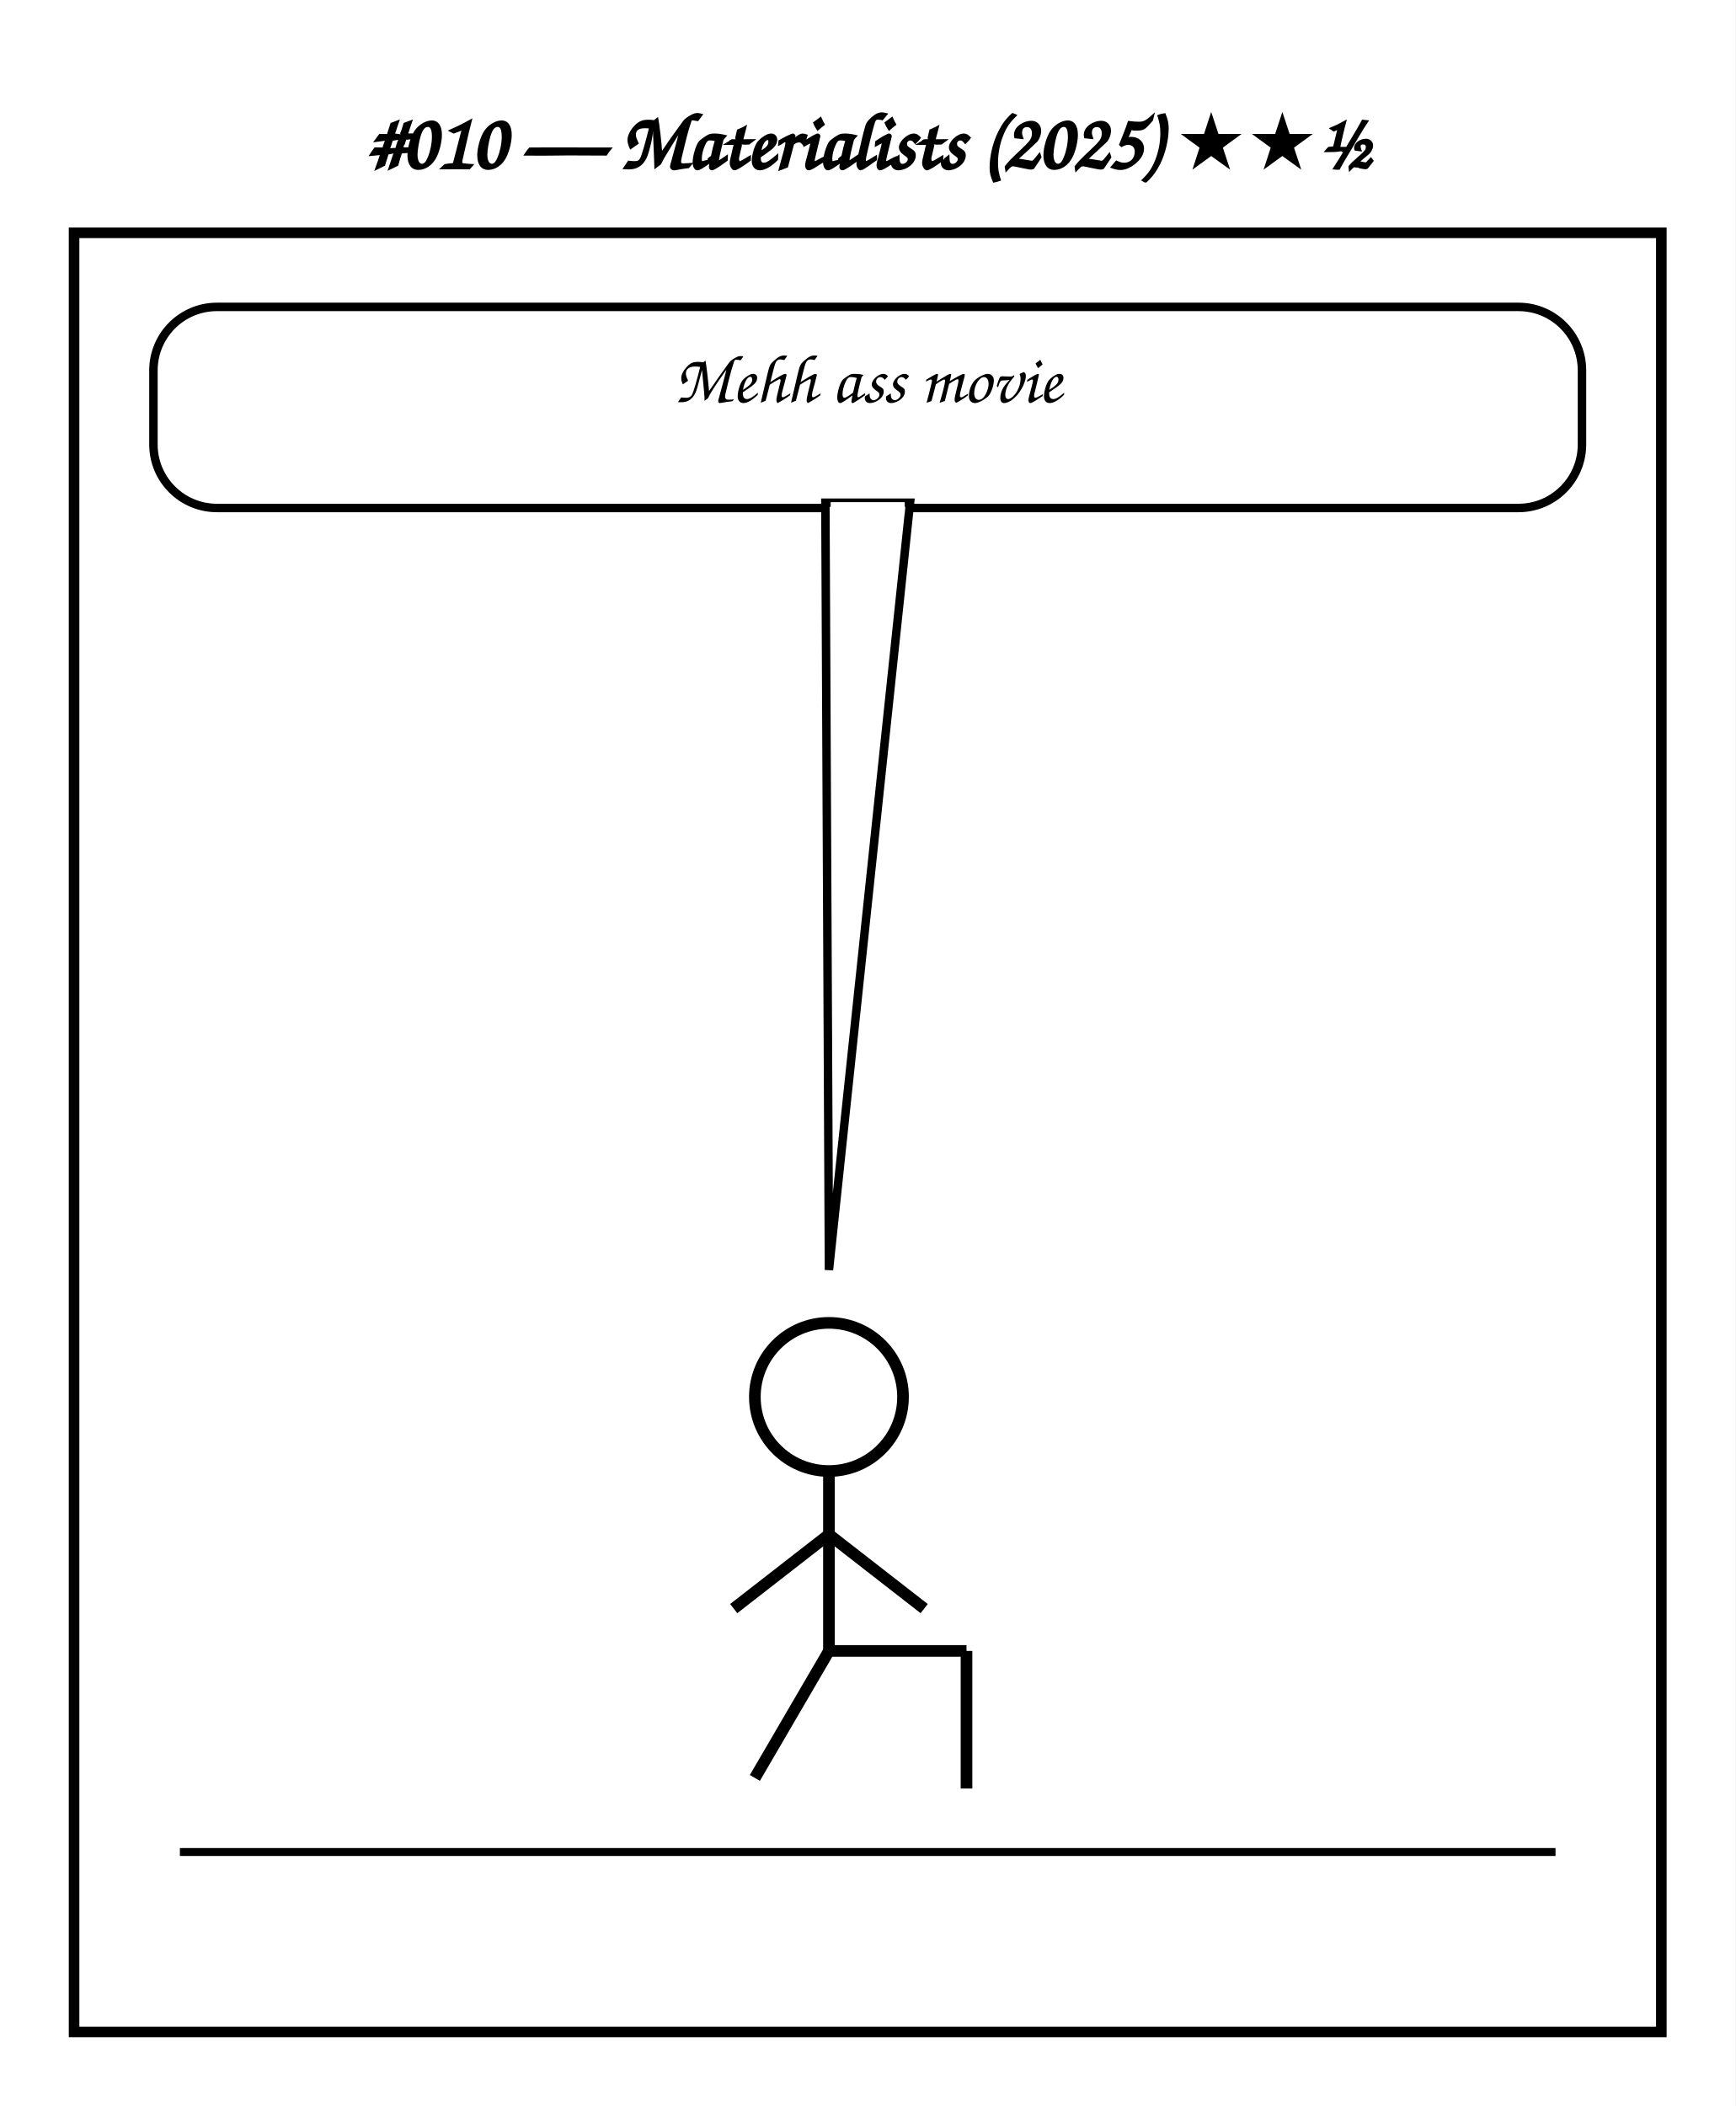
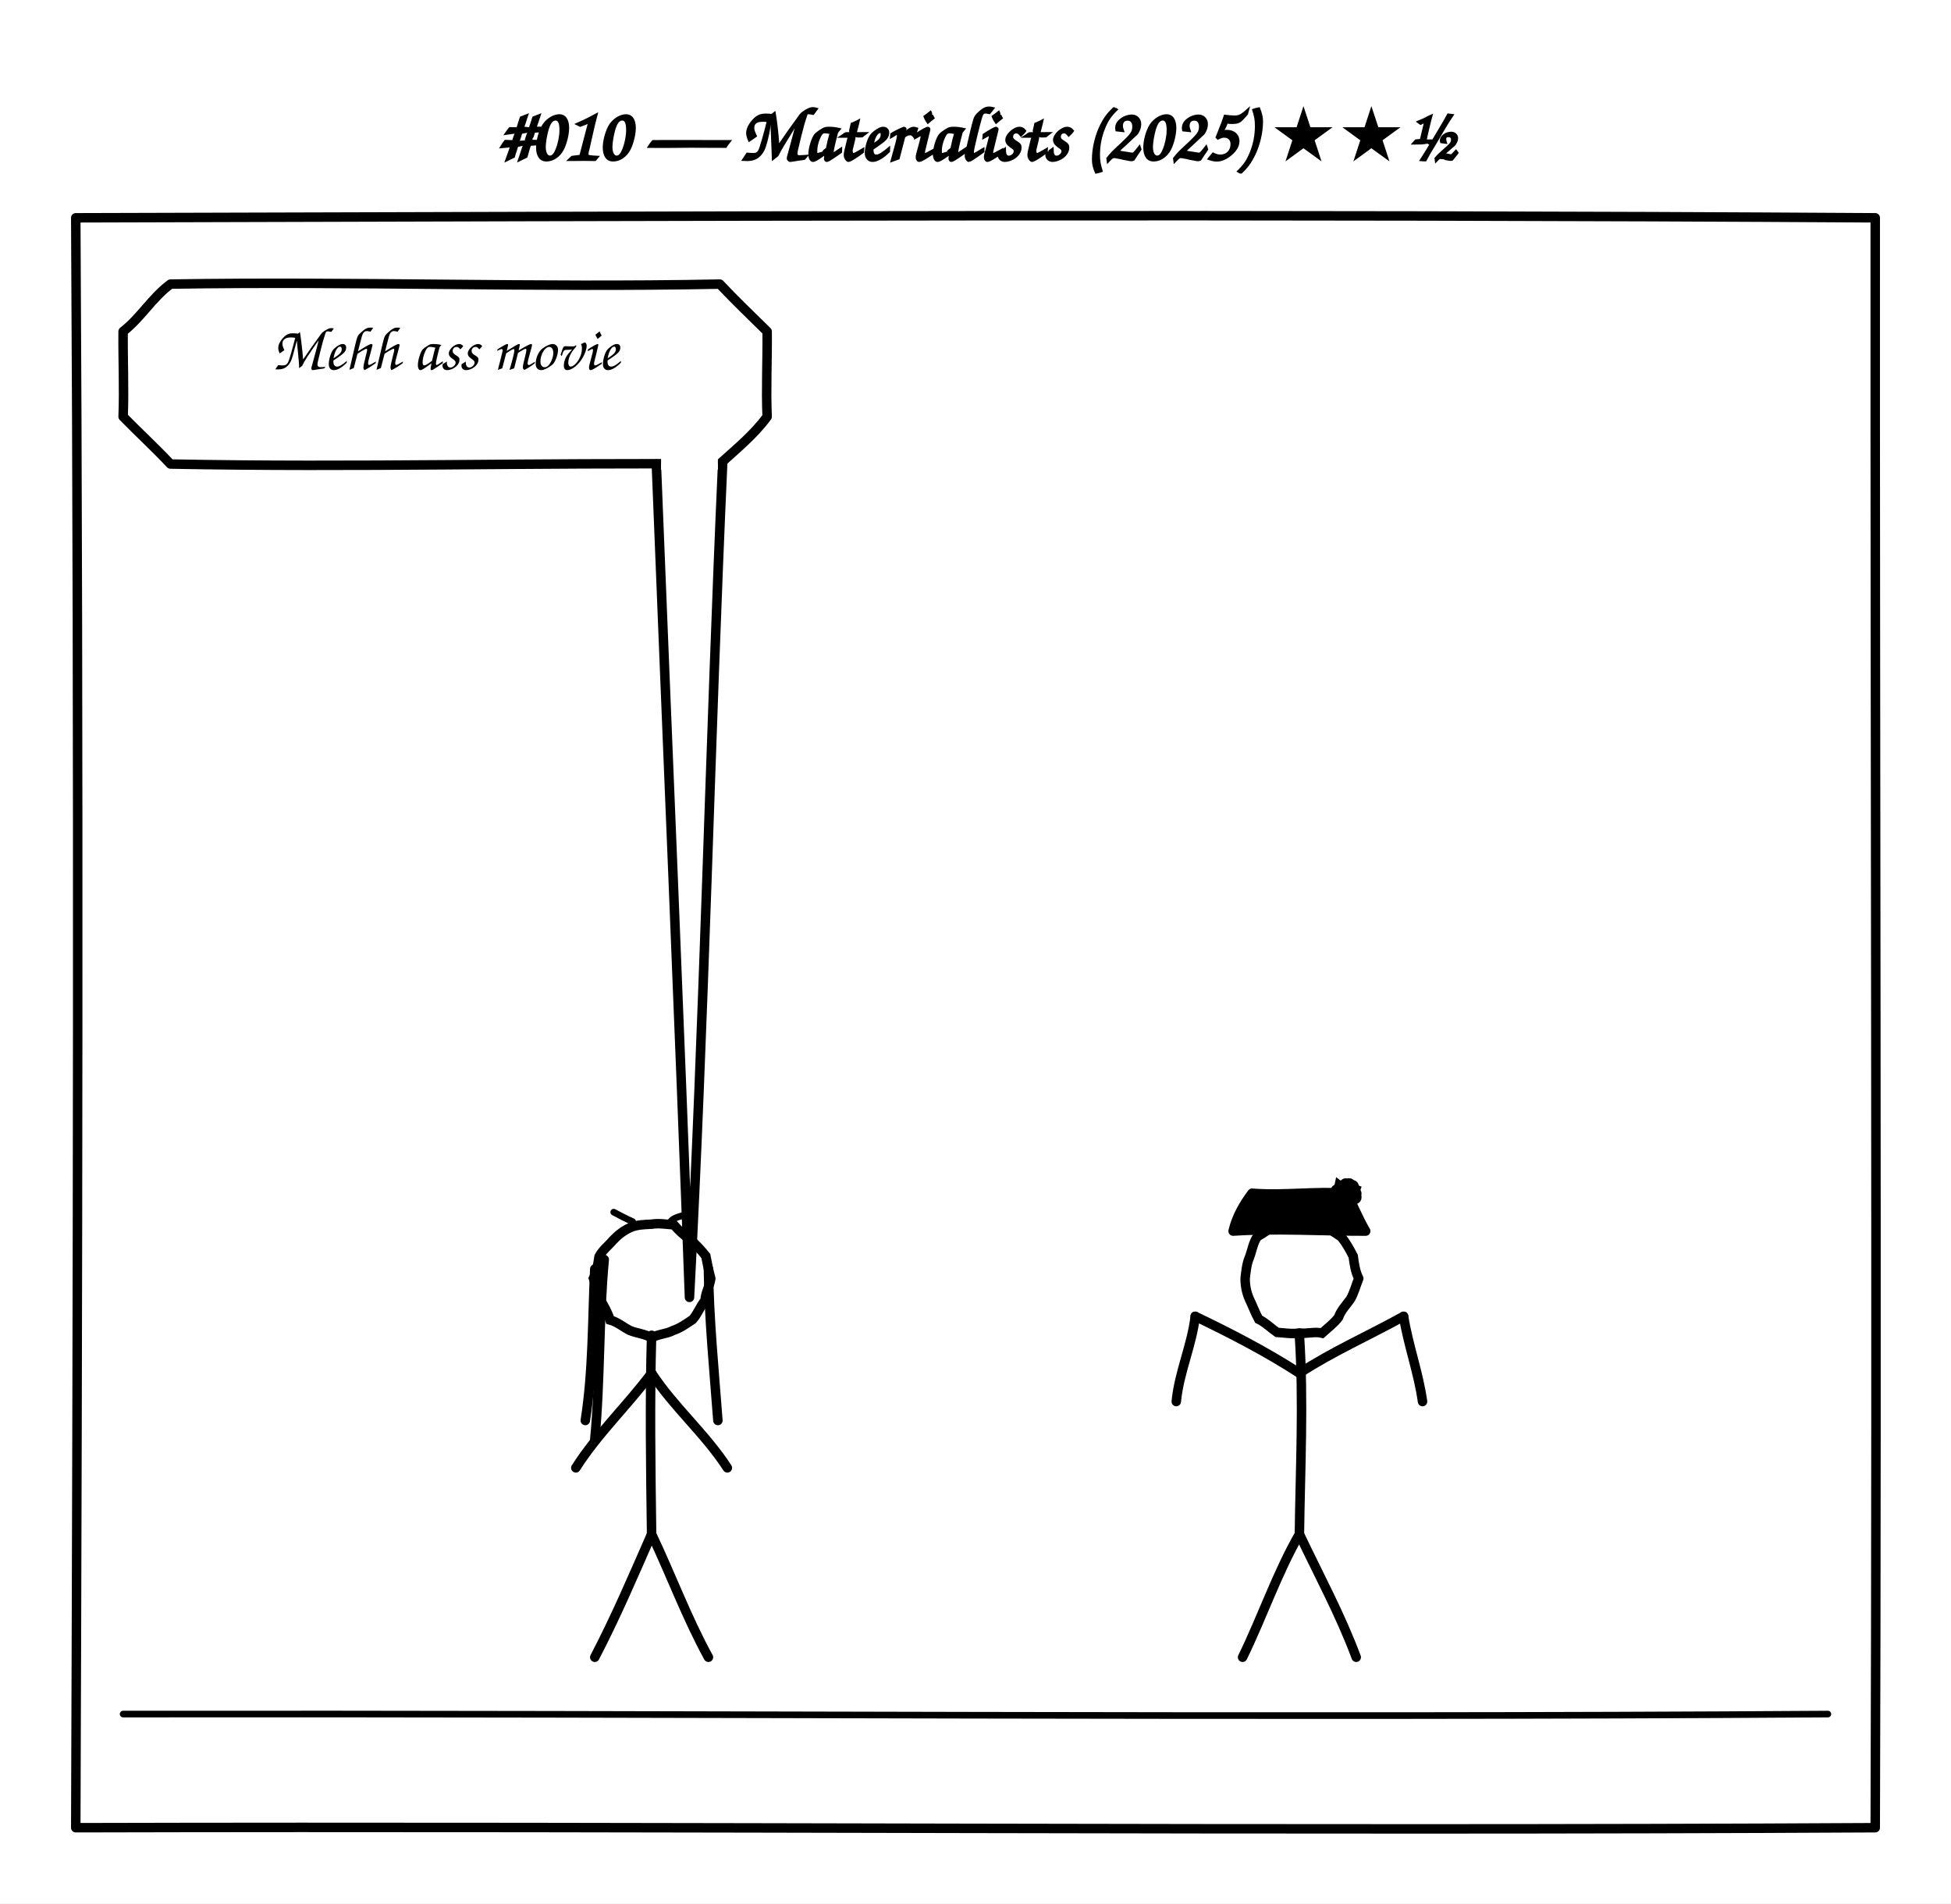
- <svg xmlns="http://www.w3.org/2000/svg" viewBox="0 0 328 398" width="328" height="398" role="img" aria-label="#010 — Materialists (2025)">
+ <svg xmlns="http://www.w3.org/2000/svg" viewBox="0 0 412 402" width="412" height="402" role="img" aria-label="#010 — Materialists (2025)">
  <rect width="100%" height="100%" fill="white" />
-   <text x="164.0" y="32" text-anchor="middle" font-family="Comic Neue, Comic Sans MS, cursive" font-size="15" font-weight="700" fill="black">#010 — Materialists (2025) ★★½</text>
+   <text x="206.0" y="34" text-anchor="middle" font-family="Comic Neue, Comic Sans MS, cursive" font-size="16" font-weight="700" fill="black">#010 — Materialists (2025) ★★½</text>
  <g class="panel">
-     <rect x="14" y="44" width="300" height="340" fill="white" stroke="black" stroke-width="2" />
-     <rect x="29" y="58" width="270" height="38" rx="12" ry="12" fill="white" stroke="black" stroke-width="1.6" />
-     <polygon points="156.0,95 172.0,95 156.674,240" fill="white" stroke="black" stroke-width="1.6" />
-     <line x1="157.0" y1="96" x2="171.0" y2="96" stroke="white" stroke-width="2.2" />
-     <text x="164.0" y="76" text-anchor="middle" font-family="Comic Neue, Comic Sans MS, cursive" font-size="13" fill="black">
-       <tspan x="164.0" dy="0">Mehh ass movie</tspan>
+     <path d="M 16.00 46.00 C 142.67 45.63, 269.33 45.21, 396.00 46.00 C 395.94 159.33, 396.40 272.67, 396.00 386.00 C 269.33 386.70, 142.67 385.67, 16.00 386.00 C 16.41 272.67, 16.68 159.33, 16.00 46.00" fill="none" stroke="black" stroke-width="2.0" stroke-linecap="round" stroke-linejoin="round" />
+     <path d="M 26.00 362.00 C 146.00 361.85, 266.00 362.81, 386.00 362.00" fill="none" stroke="black" stroke-width="1.4" stroke-linecap="round" />
+     <path d="M 150.10 270.00 C 149.90 271.61, 148.94 273.02, 148.89 274.67 C 147.84 275.89, 147.35 277.47, 146.27 278.67 C 144.96 279.55, 143.67 280.48, 142.15 280.99 C 140.72 281.76, 139.01 281.71, 137.60 282.55 C 136.20 281.70, 134.53 281.60, 133.05 281.00 C 131.62 280.30, 130.41 279.19, 128.83 278.77 C 128.37 277.23, 127.57 275.86, 126.76 274.49 C 126.55 272.91, 125.77 271.51, 125.32 270.00 C 126.08 268.56, 126.25 266.97, 126.50 265.40 C 127.23 264.00, 128.51 263.07, 129.49 261.89 C 130.55 260.79, 131.73 259.85, 133.14 259.24 C 134.57 258.63, 136.09 258.62, 137.60 258.54 C 139.17 258.28, 140.73 258.58, 142.29 258.68 C 143.34 259.85, 144.46 260.95, 145.80 261.80 C 146.97 262.87, 148.07 264.01, 149.05 265.26 C 149.35 266.85, 149.67 268.44, 150.10 270.00" fill="none" stroke="black" stroke-width="2.0" stroke-linecap="round" />
+     <path d="M 125.60 268.00 C 125.09 278.68, 125.26 289.40, 123.60 300.00" fill="none" stroke="black" stroke-width="2.0" stroke-linecap="round" />
+     <path d="M 127.60 266.00 C 126.42 278.64, 126.80 291.36, 125.60 304.00" fill="none" stroke="black" stroke-width="2.0" stroke-linecap="round" />
+     <path d="M 149.60 268.00 C 149.73 278.70, 150.80 289.34, 151.60 300.00" fill="none" stroke="black" stroke-width="2.0" stroke-linecap="round" />
+     <path d="M 133.60 258.00 C 132.24 257.39, 130.91 256.71, 129.60 256.00" fill="none" stroke="black" stroke-width="1.4" stroke-linecap="round" />
+     <path d="M 141.60 258.00 C 142.64 256.74, 144.43 256.99, 145.60 256.00" fill="none" stroke="black" stroke-width="1.4" stroke-linecap="round" />
+     <path d="M 137.60 282.00 C 137.20 296.00, 137.41 310.00, 137.60 324.00" fill="none" stroke="black" stroke-width="2.0" stroke-linecap="round" />
+     <path d="M 137.60 290.00 C 132.48 296.84, 126.21 302.76, 121.60 310.00" fill="none" stroke="black" stroke-width="2.0" stroke-linecap="round" />
+     <path d="M 137.60 290.00 C 142.30 297.17, 148.93 302.80, 153.60 310.00" fill="none" stroke="black" stroke-width="2.0" stroke-linecap="round" />
+     <path d="M 137.60 324.00 C 133.77 332.74, 130.02 341.53, 125.60 350.00" fill="none" stroke="black" stroke-width="2.0" stroke-linecap="round" />
+     <path d="M 137.60 324.00 C 141.70 332.62, 145.00 341.61, 149.60 350.00" fill="none" stroke="black" stroke-width="2.0" stroke-linecap="round" />
+     <path d="M 286.93 270.00 C 286.32 271.48, 285.96 273.06, 285.13 274.44 C 284.23 275.67, 283.16 276.77, 282.64 278.24 C 281.66 279.53, 280.36 280.47, 279.18 281.55 C 277.59 281.16, 275.99 281.75, 274.40 281.51 C 272.82 281.79, 271.25 281.49, 269.68 281.39 C 268.37 280.49, 267.25 279.31, 265.79 278.61 C 265.06 277.24, 264.51 275.78, 263.84 274.37 C 263.22 272.98, 262.94 271.52, 262.94 270.00 C 263.12 268.52, 263.24 267.02, 263.82 265.62 C 264.41 264.13, 264.59 262.49, 265.53 261.13 C 267.00 260.41, 268.21 259.29, 269.65 258.53 C 271.23 258.29, 272.82 258.43, 274.40 258.55 C 275.97 258.74, 277.53 258.93, 279.11 258.63 C 280.52 259.42, 281.87 260.29, 283.20 261.20 C 284.26 262.43, 285.01 263.87, 285.76 265.30 C 285.98 266.90, 286.18 268.52, 286.93 270.00" fill="none" stroke="black" stroke-width="2.0" stroke-linecap="round" />
+     <path d="M 260.40 260.00 C 269.73 259.39, 279.07 260.03, 288.40 260.00 C 286.88 257.43, 285.79 254.64, 284.40 252.00 C 277.73 251.52, 271.07 252.53, 264.40 252.00 C 262.59 254.43, 261.10 257.02, 260.40 260.00" fill="black" stroke="black" stroke-width="2.0" stroke-linecap="round" stroke-linejoin="round" />
+     <path d="M 286.51 252.00 C 286.54 252.29, 286.42 252.59, 286.53 252.88 C 286.52 253.30, 286.12 253.30, 285.89 253.49 C 285.65 253.61, 285.26 253.38, 285.15 253.80 C 284.90 253.94, 284.65 253.94, 284.40 253.82 C 284.22 253.64, 283.91 253.81, 283.74 253.59 C 283.30 253.40, 282.91 253.43, 282.58 253.82 C 282.77 253.46, 282.36 253.13, 282.53 252.77 C 282.22 252.61, 282.34 252.11, 281.95 252.00 C 281.96 251.67, 281.89 251.32, 282.24 251.11 C 282.70 251.09, 282.73 250.73, 282.80 250.40 C 283.16 250.69, 283.34 250.06, 283.67 250.24 C 283.88 250.04, 284.01 249.71, 284.40 249.89 C 284.66 250.00, 285.00 249.62, 285.22 250.02 C 285.43 250.22, 285.82 250.12, 285.95 250.45 C 285.86 250.80, 285.91 251.08, 286.29 251.22 C 286.19 251.53, 286.45 251.73, 286.51 252.00" fill="black" stroke="black" stroke-width="2.0" stroke-linecap="round" />
+     <path d="M 274.40 282.00 C 275.32 296.00, 274.58 310.00, 274.40 324.00" fill="none" stroke="black" stroke-width="2.0" stroke-linecap="round" />
+     <path d="M 274.40 290.00 C 267.36 285.45, 259.94 281.62, 252.40 278.00" fill="none" stroke="black" stroke-width="2.0" stroke-linecap="round" />
+     <path d="M 252.40 278.00 C 251.69 284.14, 248.98 289.83, 248.40 296.00" fill="none" stroke="black" stroke-width="2.0" stroke-linecap="round" />
+     <path d="M 274.40 290.00 C 281.42 285.42, 289.09 282.05, 296.40 278.00" fill="none" stroke="black" stroke-width="2.0" stroke-linecap="round" />
+     <path d="M 296.40 278.00 C 297.37 284.08, 299.55 289.89, 300.40 296.00" fill="none" stroke="black" stroke-width="2.0" stroke-linecap="round" />
+     <path d="M 274.40 324.00 C 269.64 332.32, 266.59 341.42, 262.40 350.00" fill="none" stroke="black" stroke-width="2.0" stroke-linecap="round" />
+     <path d="M 274.40 324.00 C 278.49 332.62, 283.06 341.03, 286.40 350.00" fill="none" stroke="black" stroke-width="2.0" stroke-linecap="round" />
+     <path d="M 36.00 60.00 C 74.67 59.37, 113.33 60.77, 152.00 60.00 C 155.22 63.44, 158.65 66.69, 162.00 70.00 C 162.07 76.00, 161.74 82.00, 162.00 88.00 C 159.18 91.85, 155.49 94.82, 152.00 98.00 C 113.33 97.67, 74.67 98.76, 36.00 98.00 C 32.77 94.56, 29.30 91.37, 26.00 88.00 C 26.24 82.00, 25.94 76.00, 26.00 70.00 C 29.75 67.08, 32.16 62.83, 36.00 60.00" fill="white" stroke="black" stroke-width="2.0" stroke-linecap="round" stroke-linejoin="round" />
+     <path d="M 138.60 98.00 C 140.92 156.67, 143.47 215.33, 145.60 274.00 C 148.71 215.36, 149.95 156.65, 152.60 98.00" fill="white" stroke="black" stroke-width="2.0" stroke-linecap="round" stroke-linejoin="round" />
+     <line x1="139.6" y1="98" x2="151.6" y2="98" stroke="white" stroke-width="2.4" />
+     <text x="94.0" y="78.0" text-anchor="middle" font-family="Comic Neue, Comic Sans MS, cursive" font-size="13" fill="black">
+       <tspan x="94.0" dy="0">Mehh ass movie</tspan>
    </text>
-     <circle cx="156.674" cy="264" r="14" fill="none" stroke="black" stroke-width="2.2" />
-     <line x1="156.674" y1="278" x2="156.674" y2="312" stroke="black" stroke-width="2.2" />
-     <line x1="156.674" y1="290" x2="138.674" y2="304" stroke="black" stroke-width="2.2" />
-     <line x1="156.674" y1="290" x2="174.674" y2="304" stroke="black" stroke-width="2.2" />
-     <line x1="156.674" y1="312" x2="182.674" y2="312" stroke="black" stroke-width="2.2" />
-     <line x1="182.674" y1="312" x2="182.674" y2="338" stroke="black" stroke-width="2.2" />
-     <line x1="156.674" y1="312" x2="142.674" y2="336" stroke="black" stroke-width="2.2" />
-     <line x1="34" y1="350" x2="294" y2="350" stroke="black" stroke-width="1.5" />
  </g>
</svg>
